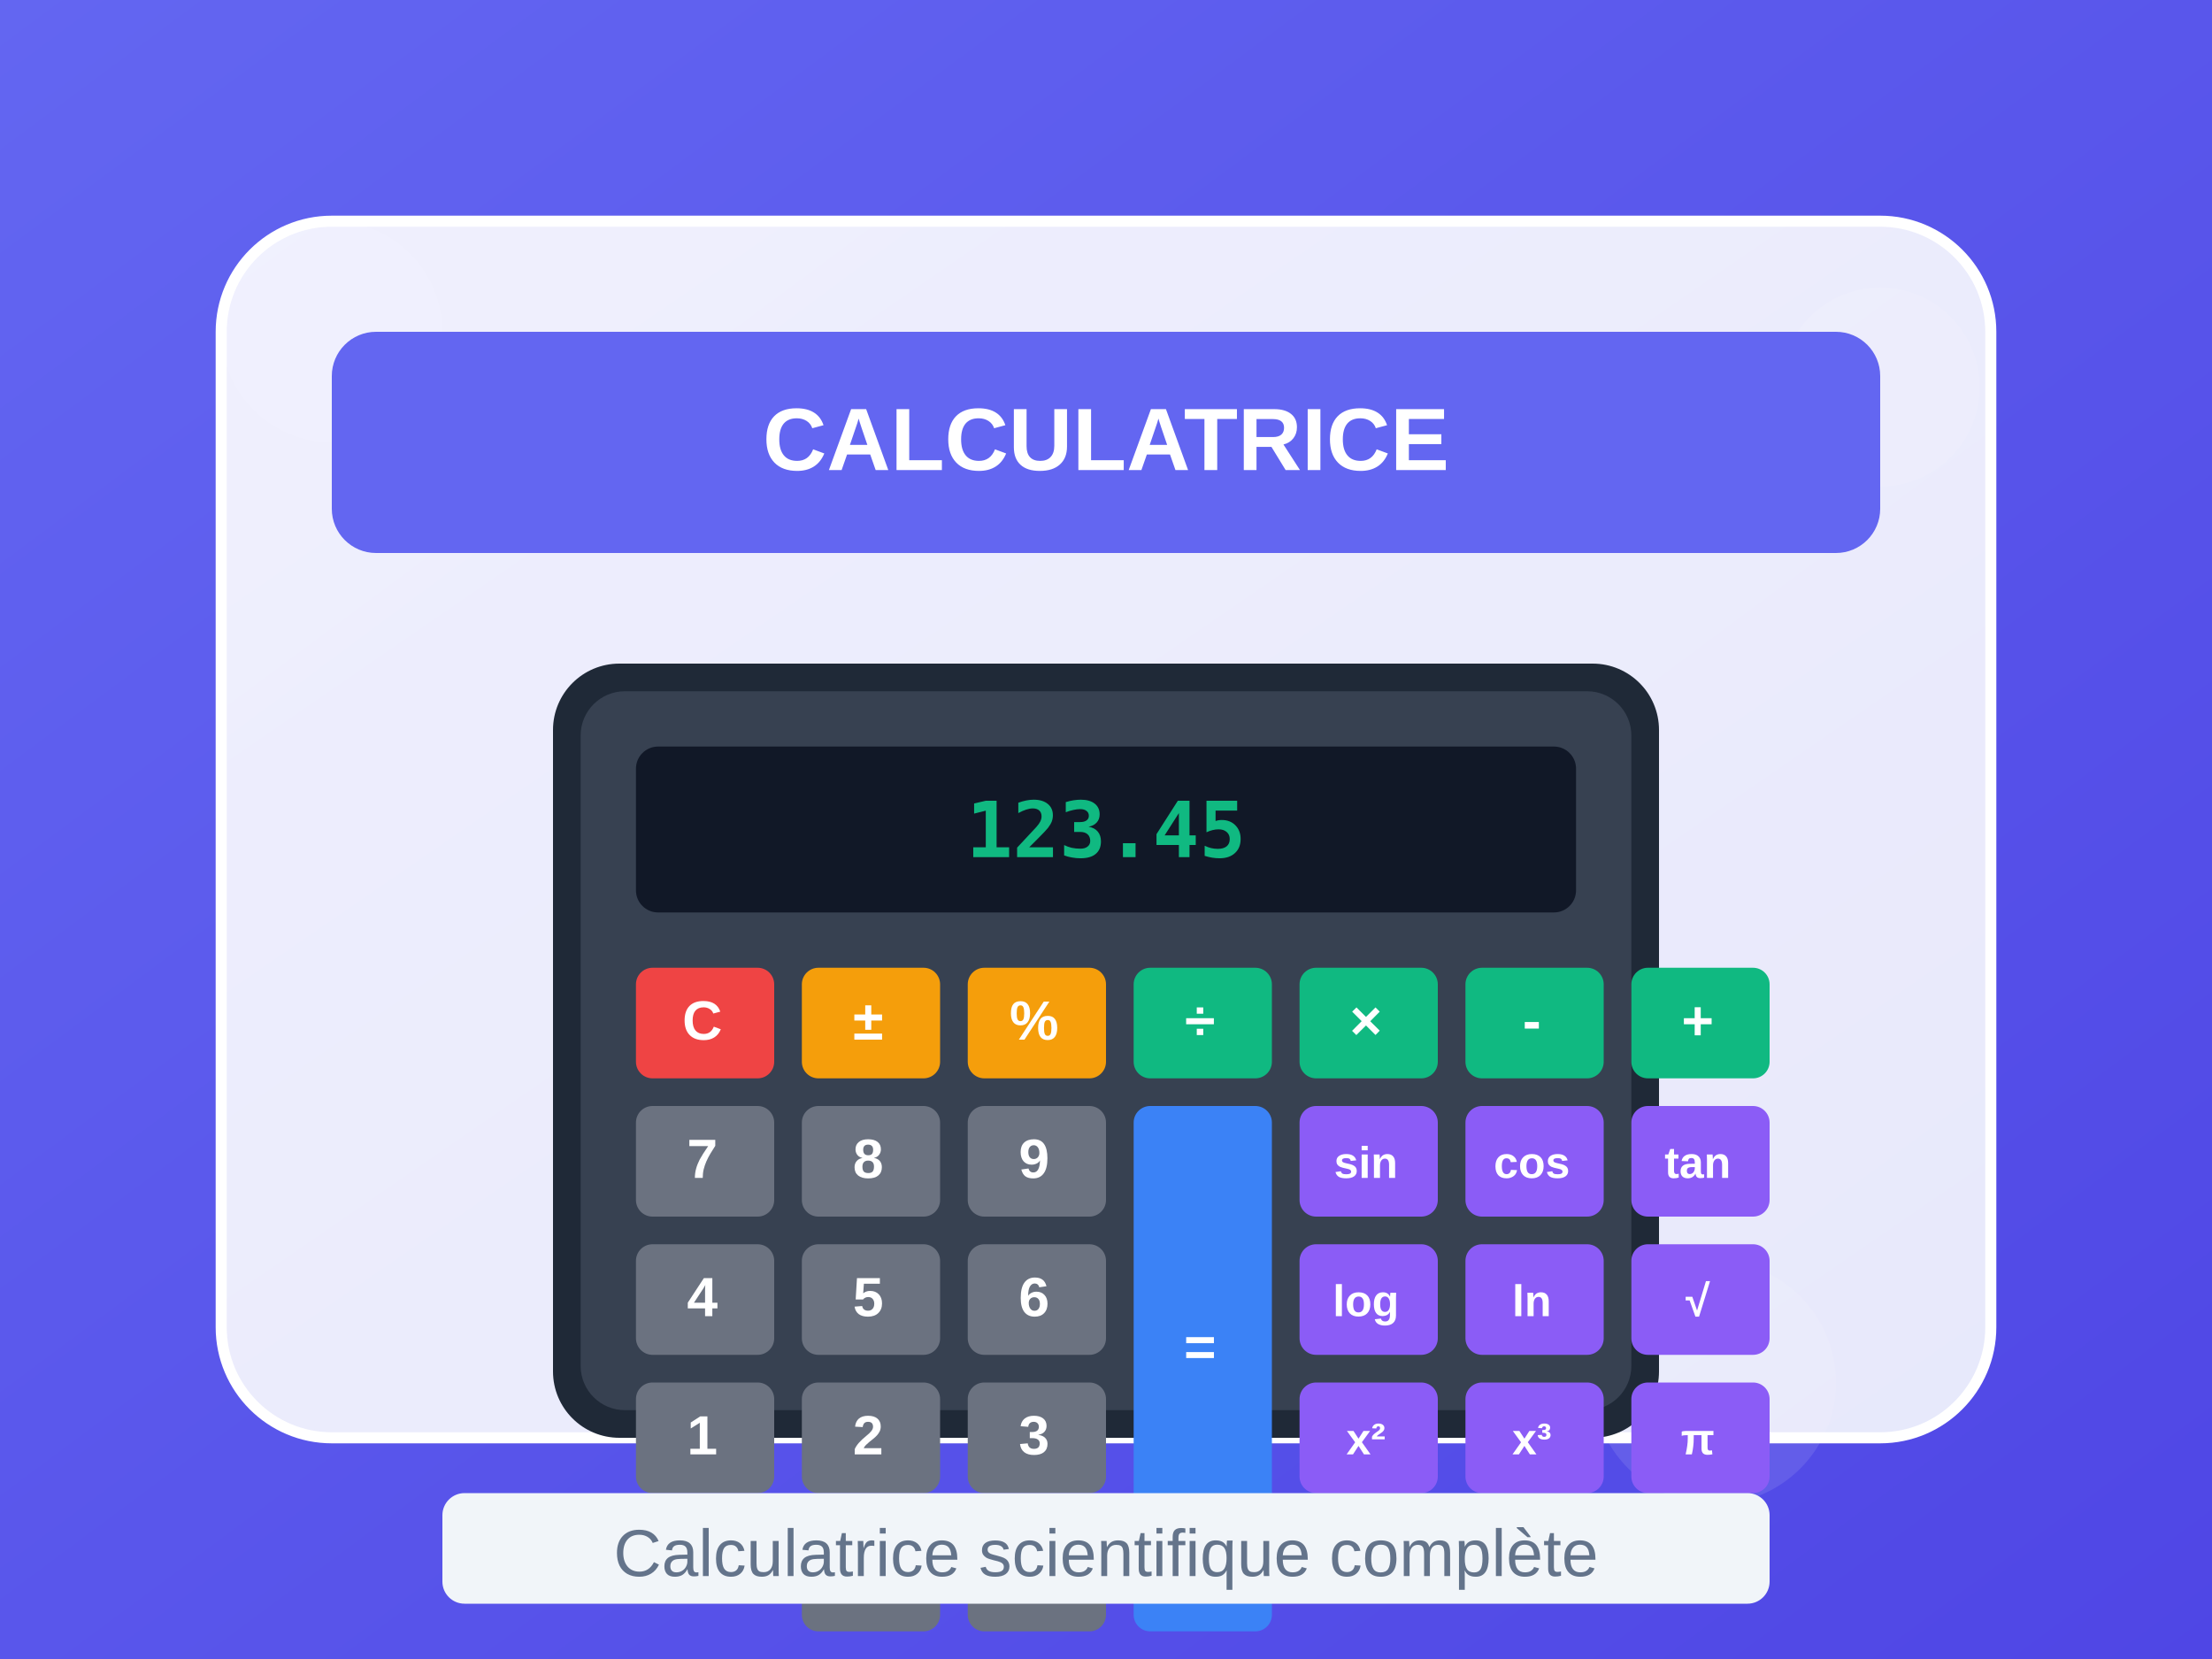
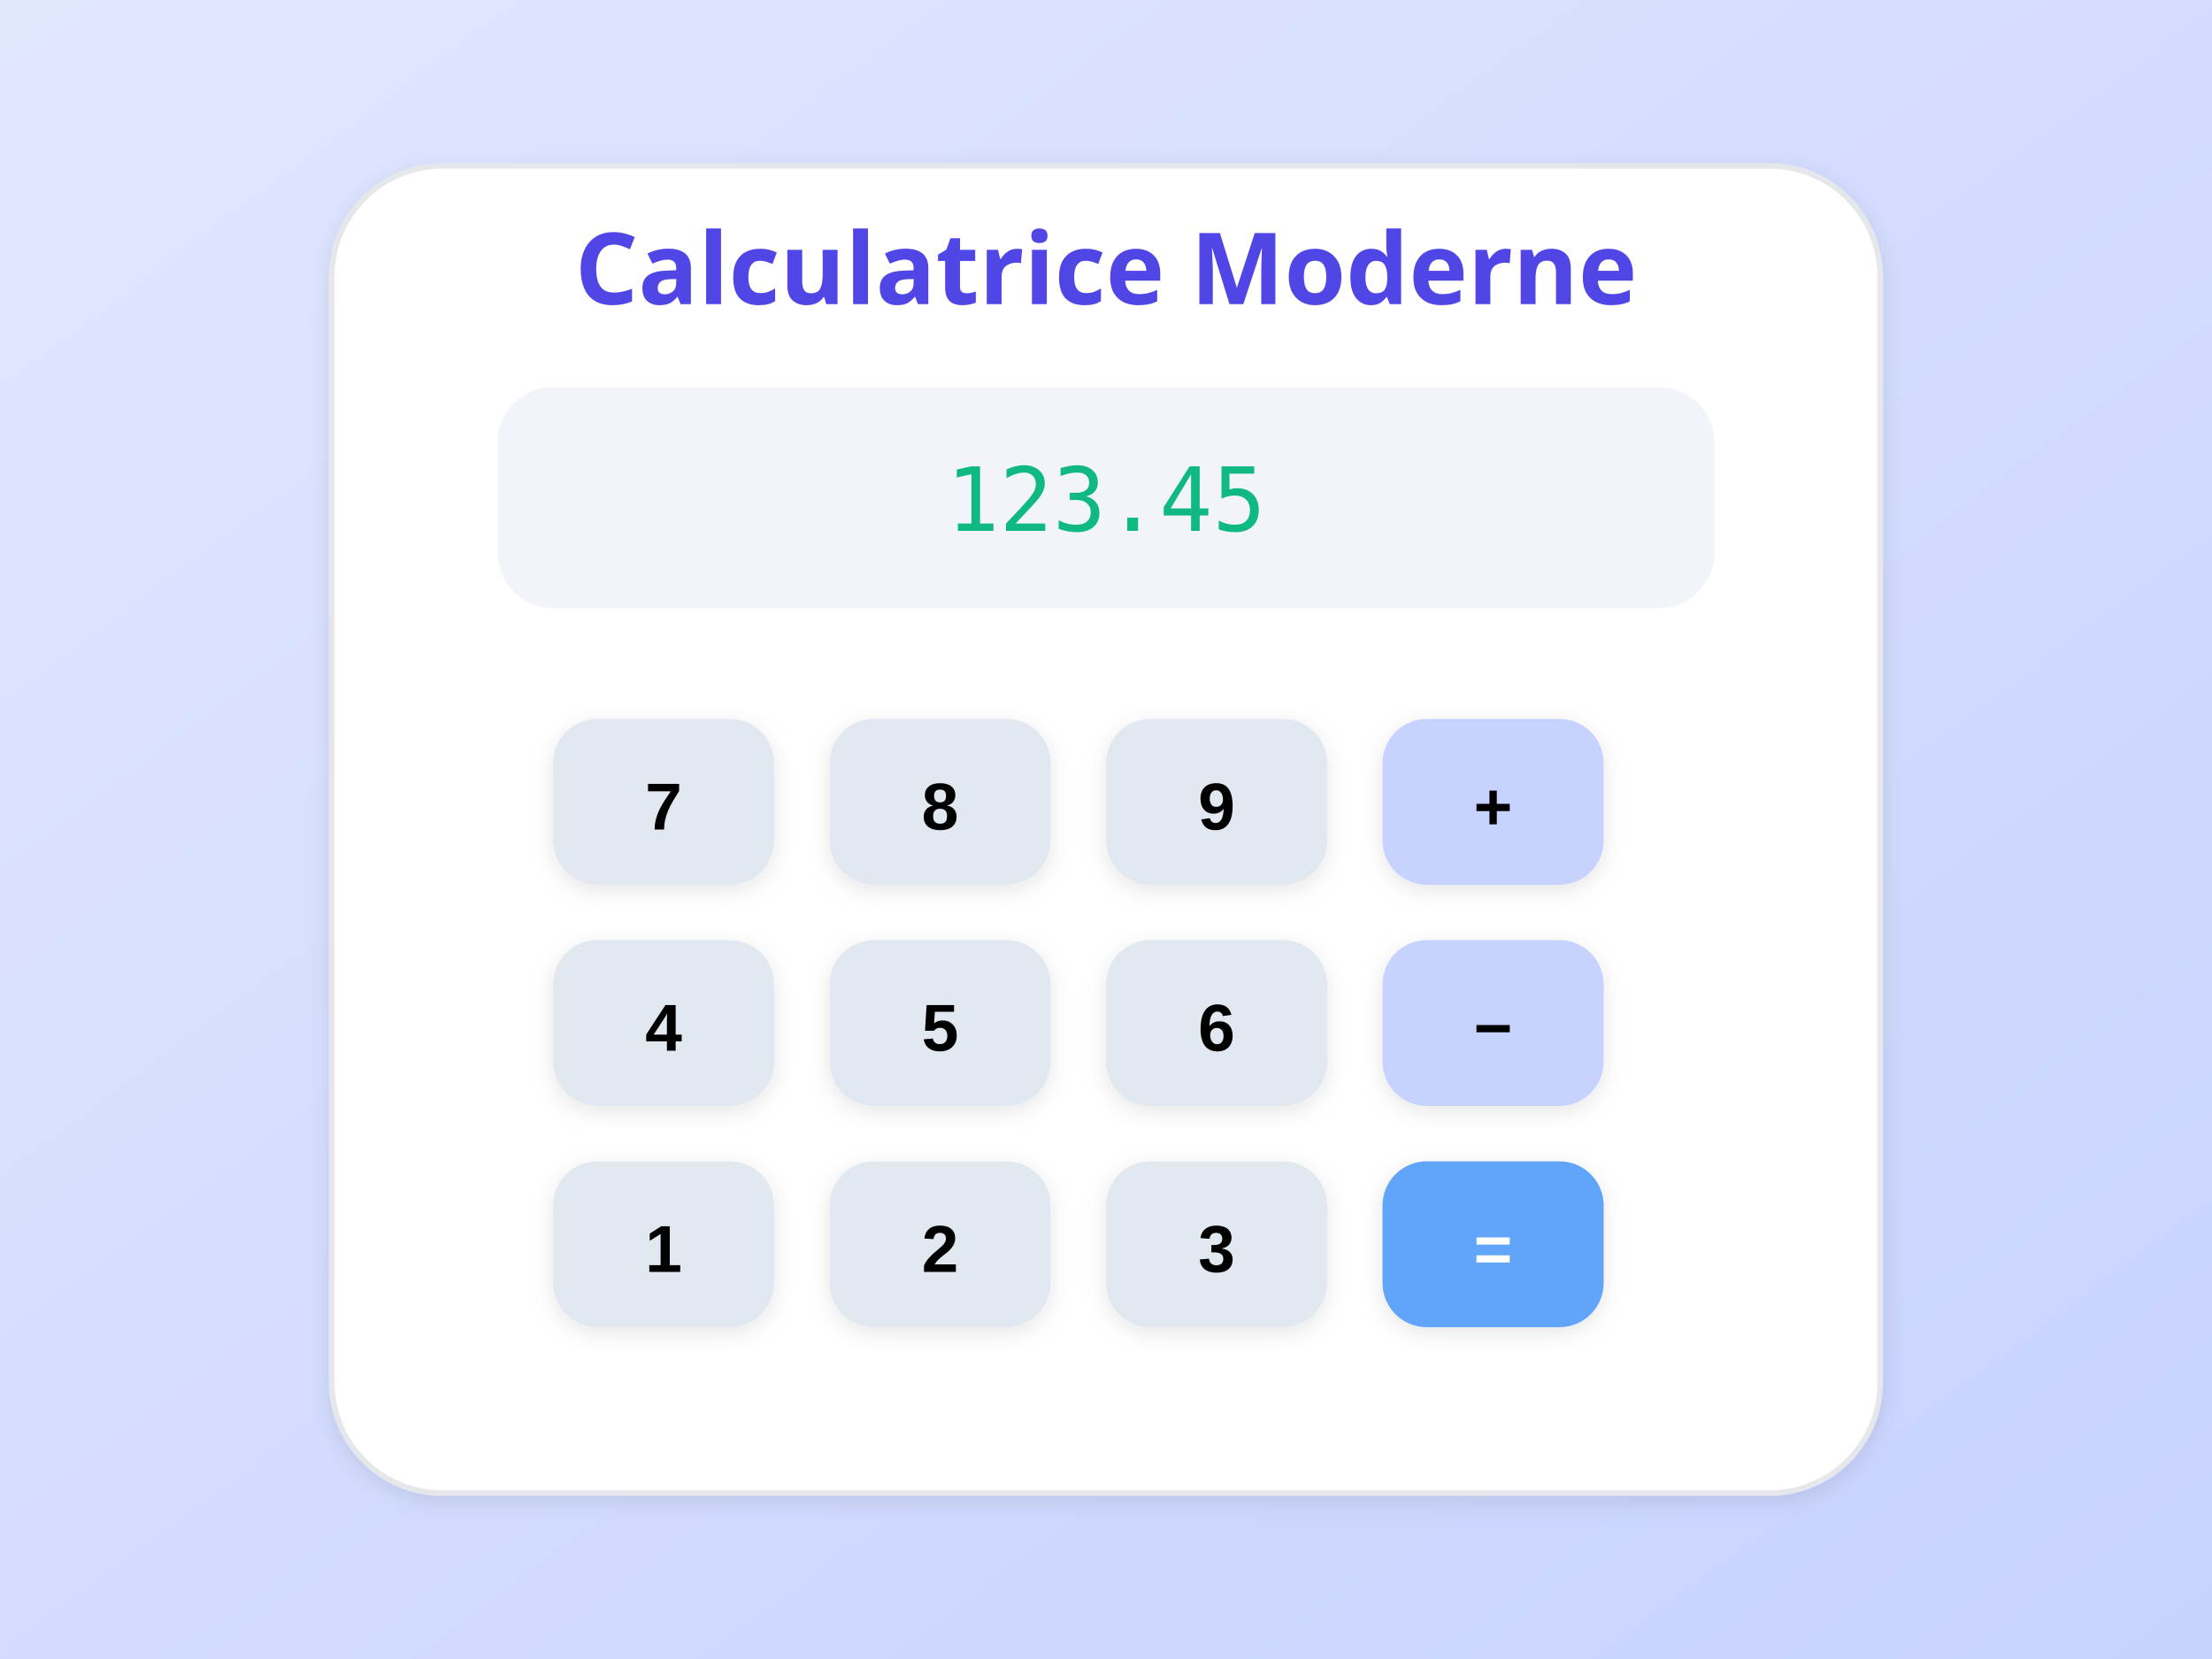
- <svg xmlns="http://www.w3.org/2000/svg" width="400" height="300" viewBox="0 0 400 300" fill="none">
+ <svg xmlns="http://www.w3.org/2000/svg" viewBox="0 0 400 300">
  <defs>
-     <linearGradient id="bgGradient" x1="0%" y1="0%" x2="100%" y2="100%">
-       <stop offset="0%" style="stop-color:#6366f1;stop-opacity:1" />
-       <stop offset="100%" style="stop-color:#4f46e5;stop-opacity:1" />
+     <linearGradient id="bg" x1="0%" y1="0%" x2="100%" y2="100%">
+       <stop offset="0%" stop-color="#e0e7ff" />
+       <stop offset="100%" stop-color="#c7d2fe" />
    </linearGradient>
-     <linearGradient id="cardGradient" x1="0%" y1="0%" x2="100%" y2="100%">
-       <stop offset="0%" style="stop-color:#ffffff;stop-opacity:0.9" />
-       <stop offset="100%" style="stop-color:#f8fafc;stop-opacity:0.9" />
-     </linearGradient>
+     <filter id="shadow" x="-10%" y="-10%" width="130%" height="130%">
+       <feDropShadow dx="0" dy="1" stdDeviation="2" flood-color="#000000" flood-opacity="0.1" />
+     </filter>
  </defs>
-   <rect width="400" height="300" fill="url(#bgGradient)" />
-   <circle cx="60" cy="60" r="20" fill="white" opacity="0.1" />
-   <circle cx="340" cy="70" r="18" fill="white" opacity="0.1" />
-   <circle cx="310" cy="250" r="22" fill="white" opacity="0.1" />
-   <rect x="40" y="40" width="320" height="220" rx="20" fill="url(#cardGradient)" stroke="white" stroke-width="2" />
-   <rect x="60" y="60" width="280" height="40" rx="8" fill="#6366f1" />
-   <text x="200" y="85" text-anchor="middle" fill="white" font-family="Arial, sans-serif" font-size="16" font-weight="bold">CALCULATRICE</text>
-   <rect x="100" y="120" width="200" height="140" rx="12" fill="#1f2937" />
-   <rect x="105" y="125" width="190" height="130" rx="8" fill="#374151" />
-   <rect x="115" y="135" width="170" height="30" rx="4" fill="#111827" />
-   <text x="200" y="155" text-anchor="middle" fill="#10b981" font-family="monospace" font-size="14" font-weight="bold">123.45</text>
-   <rect x="115" y="175" width="25" height="20" rx="3" fill="#ef4444" />
-   <text x="127" y="188" text-anchor="middle" fill="white" font-family="Arial, sans-serif" font-size="10" font-weight="bold">C</text>
-   <rect x="145" y="175" width="25" height="20" rx="3" fill="#f59e0b" />
-   <text x="157" y="188" text-anchor="middle" fill="white" font-family="Arial, sans-serif" font-size="10" font-weight="bold">±</text>
-   <rect x="175" y="175" width="25" height="20" rx="3" fill="#f59e0b" />
-   <text x="187" y="188" text-anchor="middle" fill="white" font-family="Arial, sans-serif" font-size="10" font-weight="bold">%</text>
-   <rect x="205" y="175" width="25" height="20" rx="3" fill="#10b981" />
-   <text x="217" y="188" text-anchor="middle" fill="white" font-family="Arial, sans-serif" font-size="10" font-weight="bold">÷</text>
-   <rect x="235" y="175" width="25" height="20" rx="3" fill="#10b981" />
-   <text x="247" y="188" text-anchor="middle" fill="white" font-family="Arial, sans-serif" font-size="10" font-weight="bold">×</text>
-   <rect x="265" y="175" width="25" height="20" rx="3" fill="#10b981" />
-   <text x="277" y="188" text-anchor="middle" fill="white" font-family="Arial, sans-serif" font-size="10" font-weight="bold">-</text>
-   <rect x="295" y="175" width="25" height="20" rx="3" fill="#10b981" />
-   <text x="307" y="188" text-anchor="middle" fill="white" font-family="Arial, sans-serif" font-size="10" font-weight="bold">+</text>
-   <rect x="115" y="200" width="25" height="20" rx="3" fill="#6b7280" />
-   <text x="127" y="213" text-anchor="middle" fill="white" font-family="Arial, sans-serif" font-size="10" font-weight="bold">7</text>
-   <rect x="145" y="200" width="25" height="20" rx="3" fill="#6b7280" />
-   <text x="157" y="213" text-anchor="middle" fill="white" font-family="Arial, sans-serif" font-size="10" font-weight="bold">8</text>
-   <rect x="175" y="200" width="25" height="20" rx="3" fill="#6b7280" />
-   <text x="187" y="213" text-anchor="middle" fill="white" font-family="Arial, sans-serif" font-size="10" font-weight="bold">9</text>
-   <rect x="115" y="225" width="25" height="20" rx="3" fill="#6b7280" />
-   <text x="127" y="238" text-anchor="middle" fill="white" font-family="Arial, sans-serif" font-size="10" font-weight="bold">4</text>
-   <rect x="145" y="225" width="25" height="20" rx="3" fill="#6b7280" />
-   <text x="157" y="238" text-anchor="middle" fill="white" font-family="Arial, sans-serif" font-size="10" font-weight="bold">5</text>
-   <rect x="175" y="225" width="25" height="20" rx="3" fill="#6b7280" />
-   <text x="187" y="238" text-anchor="middle" fill="white" font-family="Arial, sans-serif" font-size="10" font-weight="bold">6</text>
-   <rect x="115" y="250" width="25" height="20" rx="3" fill="#6b7280" />
-   <text x="127" y="263" text-anchor="middle" fill="white" font-family="Arial, sans-serif" font-size="10" font-weight="bold">1</text>
-   <rect x="145" y="250" width="25" height="20" rx="3" fill="#6b7280" />
-   <text x="157" y="263" text-anchor="middle" fill="white" font-family="Arial, sans-serif" font-size="10" font-weight="bold">2</text>
-   <rect x="175" y="250" width="25" height="20" rx="3" fill="#6b7280" />
-   <text x="187" y="263" text-anchor="middle" fill="white" font-family="Arial, sans-serif" font-size="10" font-weight="bold">3</text>
-   <rect x="145" y="275" width="25" height="20" rx="3" fill="#6b7280" />
-   <text x="157" y="288" text-anchor="middle" fill="white" font-family="Arial, sans-serif" font-size="10" font-weight="bold">0</text>
-   <rect x="175" y="275" width="25" height="20" rx="3" fill="#6b7280" />
-   <text x="187" y="288" text-anchor="middle" fill="white" font-family="Arial, sans-serif" font-size="10" font-weight="bold">.</text>
-   <rect x="205" y="200" width="25" height="95" rx="3" fill="#3b82f6" />
-   <text x="217" y="247" text-anchor="middle" fill="white" font-family="Arial, sans-serif" font-size="10" font-weight="bold">=</text>
-   <rect x="235" y="200" width="25" height="20" rx="3" fill="#8b5cf6" />
-   <text x="247" y="213" text-anchor="middle" fill="white" font-family="Arial, sans-serif" font-size="8" font-weight="bold">sin</text>
-   <rect x="265" y="200" width="25" height="20" rx="3" fill="#8b5cf6" />
-   <text x="277" y="213" text-anchor="middle" fill="white" font-family="Arial, sans-serif" font-size="8" font-weight="bold">cos</text>
-   <rect x="295" y="200" width="25" height="20" rx="3" fill="#8b5cf6" />
-   <text x="307" y="213" text-anchor="middle" fill="white" font-family="Arial, sans-serif" font-size="8" font-weight="bold">tan</text>
-   <rect x="235" y="225" width="25" height="20" rx="3" fill="#8b5cf6" />
-   <text x="247" y="238" text-anchor="middle" fill="white" font-family="Arial, sans-serif" font-size="8" font-weight="bold">log</text>
-   <rect x="265" y="225" width="25" height="20" rx="3" fill="#8b5cf6" />
-   <text x="277" y="238" text-anchor="middle" fill="white" font-family="Arial, sans-serif" font-size="8" font-weight="bold">ln</text>
-   <rect x="295" y="225" width="25" height="20" rx="3" fill="#8b5cf6" />
-   <text x="307" y="238" text-anchor="middle" fill="white" font-family="Arial, sans-serif" font-size="8" font-weight="bold">√</text>
-   <rect x="235" y="250" width="25" height="20" rx="3" fill="#8b5cf6" />
-   <text x="247" y="263" text-anchor="middle" fill="white" font-family="Arial, sans-serif" font-size="8" font-weight="bold">x²</text>
-   <rect x="265" y="250" width="25" height="20" rx="3" fill="#8b5cf6" />
-   <text x="277" y="263" text-anchor="middle" fill="white" font-family="Arial, sans-serif" font-size="8" font-weight="bold">x³</text>
-   <rect x="295" y="250" width="25" height="20" rx="3" fill="#8b5cf6" />
-   <text x="307" y="263" text-anchor="middle" fill="white" font-family="Arial, sans-serif" font-size="8" font-weight="bold">π</text>
-   <rect x="80" y="270" width="240" height="20" rx="4" fill="#f1f5f9" />
-   <text x="200" y="285" text-anchor="middle" fill="#64748b" font-family="Arial, sans-serif" font-size="12">Calculatrice scientifique complète</text>
+   <rect width="100%" height="100%" fill="url(#bg)" />
+   <rect x="60" y="30" width="280" height="240" rx="20" fill="#ffffff" stroke="#e5e7eb" stroke-width="1" filter="url(#shadow)" />
+   <text x="200" y="55" fill="#4f46e5" font-size="18" font-weight="bold" font-family="sans-serif" text-anchor="middle">
+     Calculatrice Moderne
+   </text>
+   <rect x="90" y="70" width="220" height="40" rx="10" fill="#f1f5f9" />
+   <text x="200" y="96" text-anchor="middle" fill="#10b981" font-size="16" font-family="monospace">123.45</text>
+   <g font-size="12" font-family="Arial, sans-serif" font-weight="bold" text-anchor="middle">
+     <rect x="100" y="130" width="40" height="30" rx="8" fill="#e2e8f0" filter="url(#shadow)" />
+     <text x="120" y="150">7</text>
+     <rect x="150" y="130" width="40" height="30" rx="8" fill="#e2e8f0" filter="url(#shadow)" />
+     <text x="170" y="150">8</text>
+     <rect x="200" y="130" width="40" height="30" rx="8" fill="#e2e8f0" filter="url(#shadow)" />
+     <text x="220" y="150">9</text>
+     <rect x="250" y="130" width="40" height="30" rx="8" fill="#c7d2fe" filter="url(#shadow)" />
+     <text x="270" y="150">+</text>
+     <rect x="100" y="170" width="40" height="30" rx="8" fill="#e2e8f0" filter="url(#shadow)" />
+     <text x="120" y="190">4</text>
+     <rect x="150" y="170" width="40" height="30" rx="8" fill="#e2e8f0" filter="url(#shadow)" />
+     <text x="170" y="190">5</text>
+     <rect x="200" y="170" width="40" height="30" rx="8" fill="#e2e8f0" filter="url(#shadow)" />
+     <text x="220" y="190">6</text>
+     <rect x="250" y="170" width="40" height="30" rx="8" fill="#c7d2fe" filter="url(#shadow)" />
+     <text x="270" y="190">−</text>
+     <rect x="100" y="210" width="40" height="30" rx="8" fill="#e2e8f0" filter="url(#shadow)" />
+     <text x="120" y="230">1</text>
+     <rect x="150" y="210" width="40" height="30" rx="8" fill="#e2e8f0" filter="url(#shadow)" />
+     <text x="170" y="230">2</text>
+     <rect x="200" y="210" width="40" height="30" rx="8" fill="#e2e8f0" filter="url(#shadow)" />
+     <text x="220" y="230">3</text>
+     <rect x="250" y="210" width="40" height="30" rx="8" fill="#60a5fa" filter="url(#shadow)" />
+     <text x="270" y="230" fill="white">=</text>
+   </g>
</svg>
